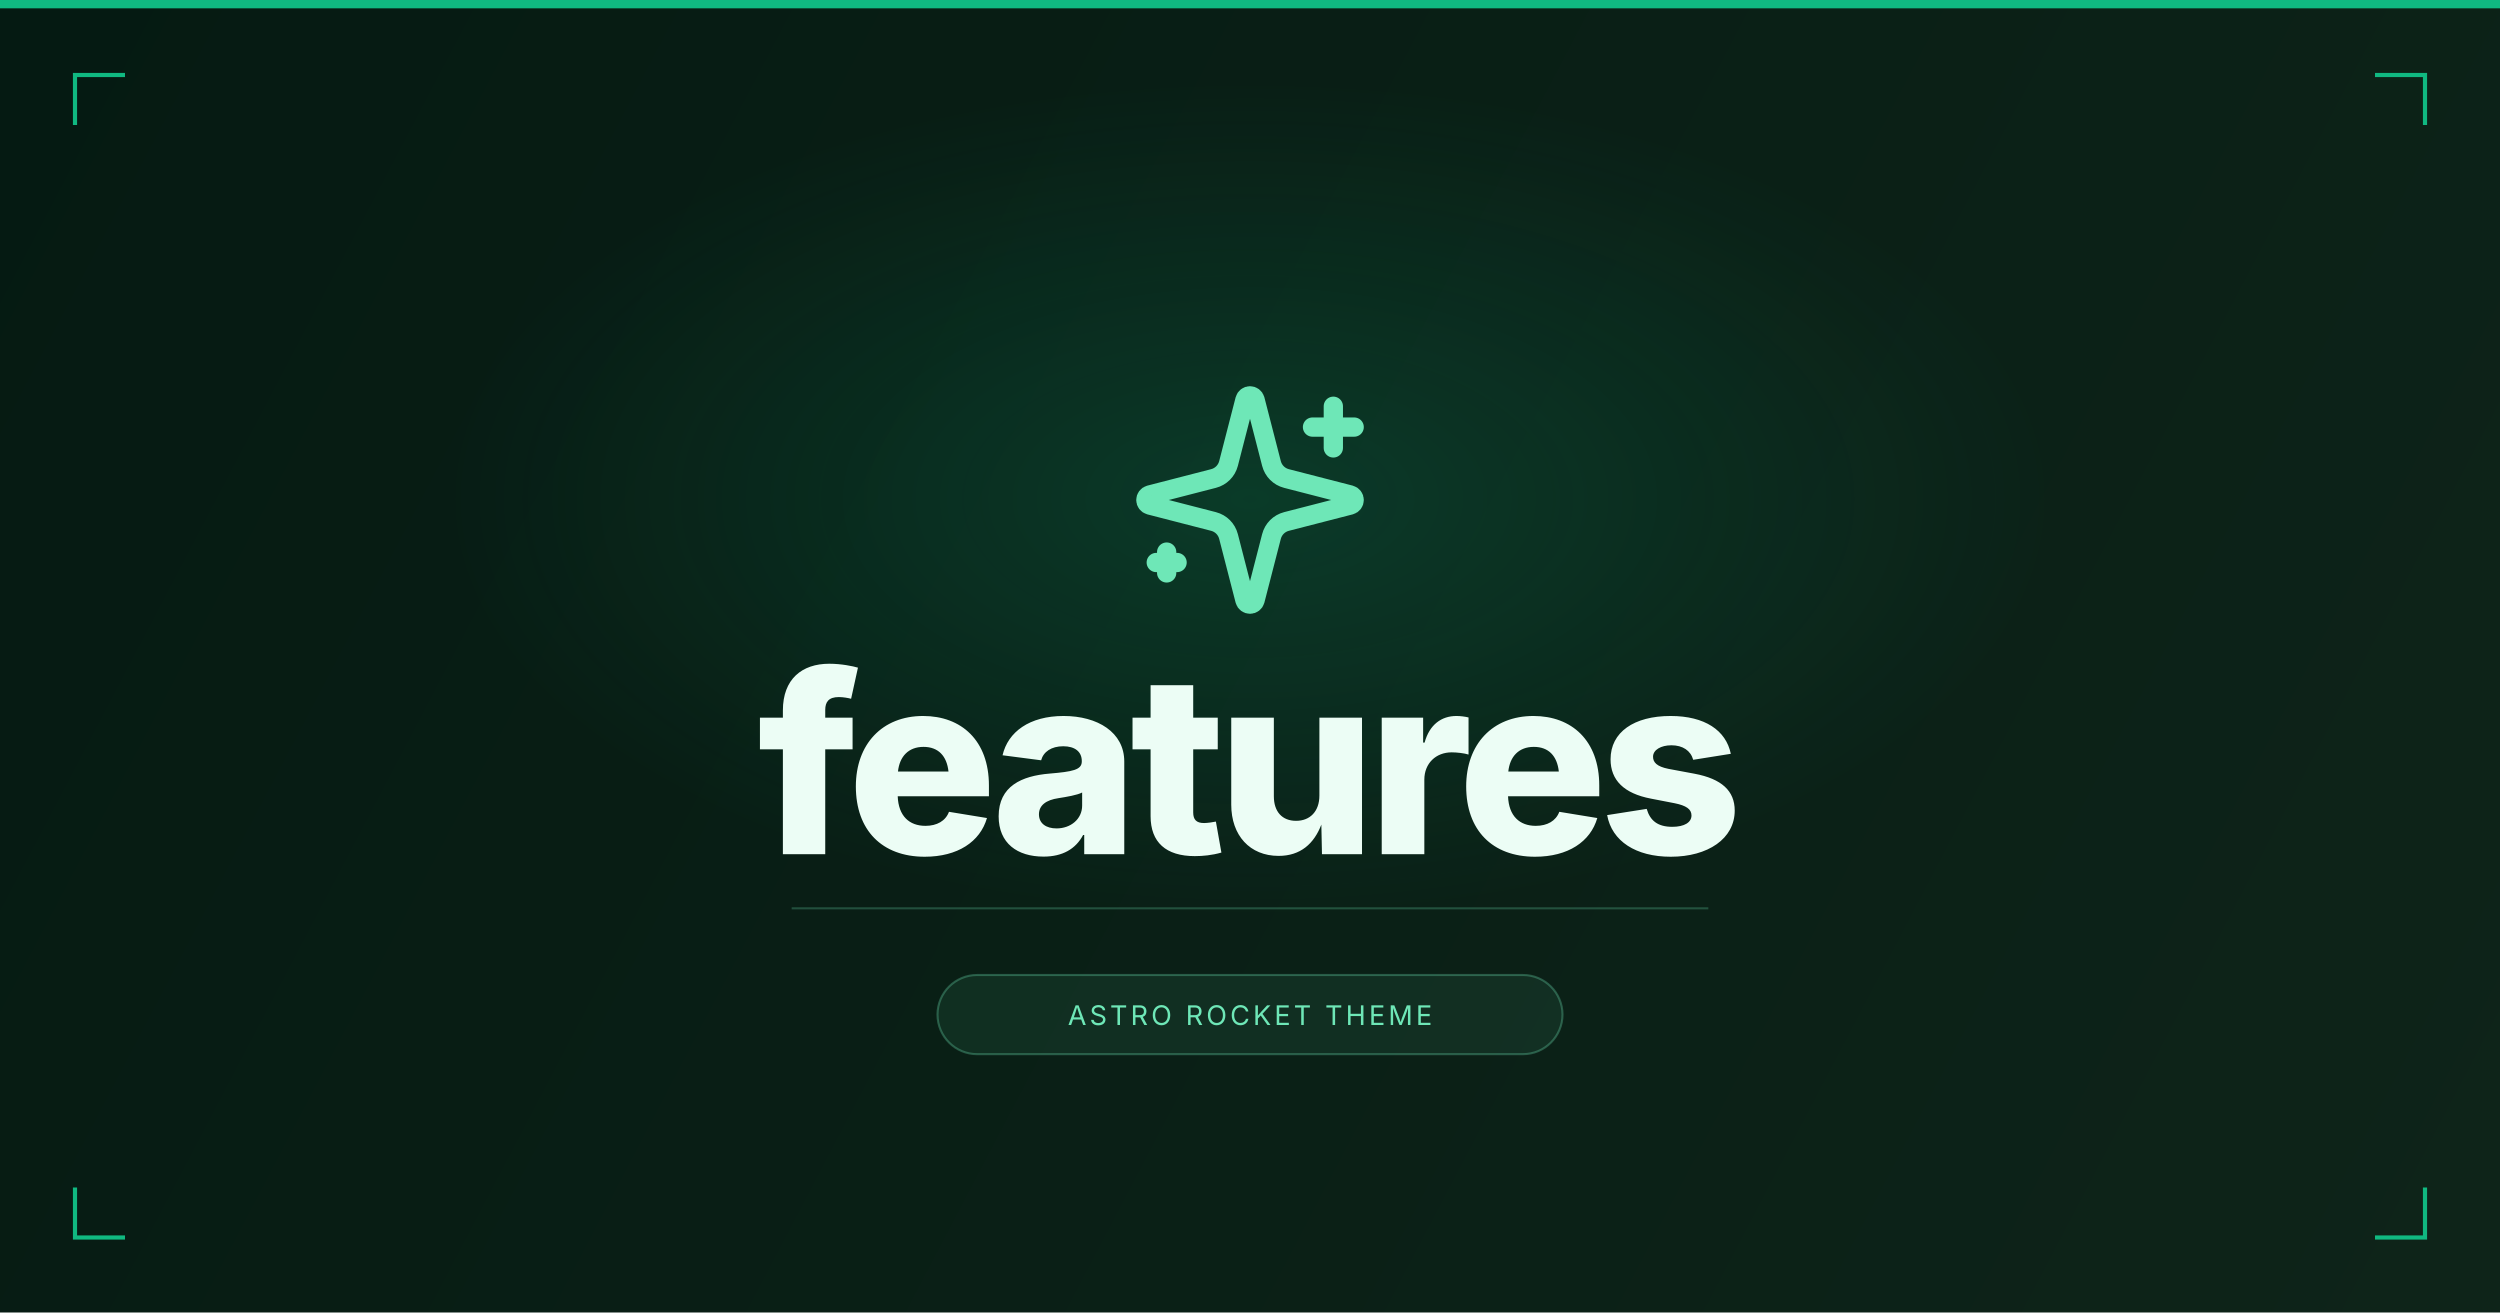
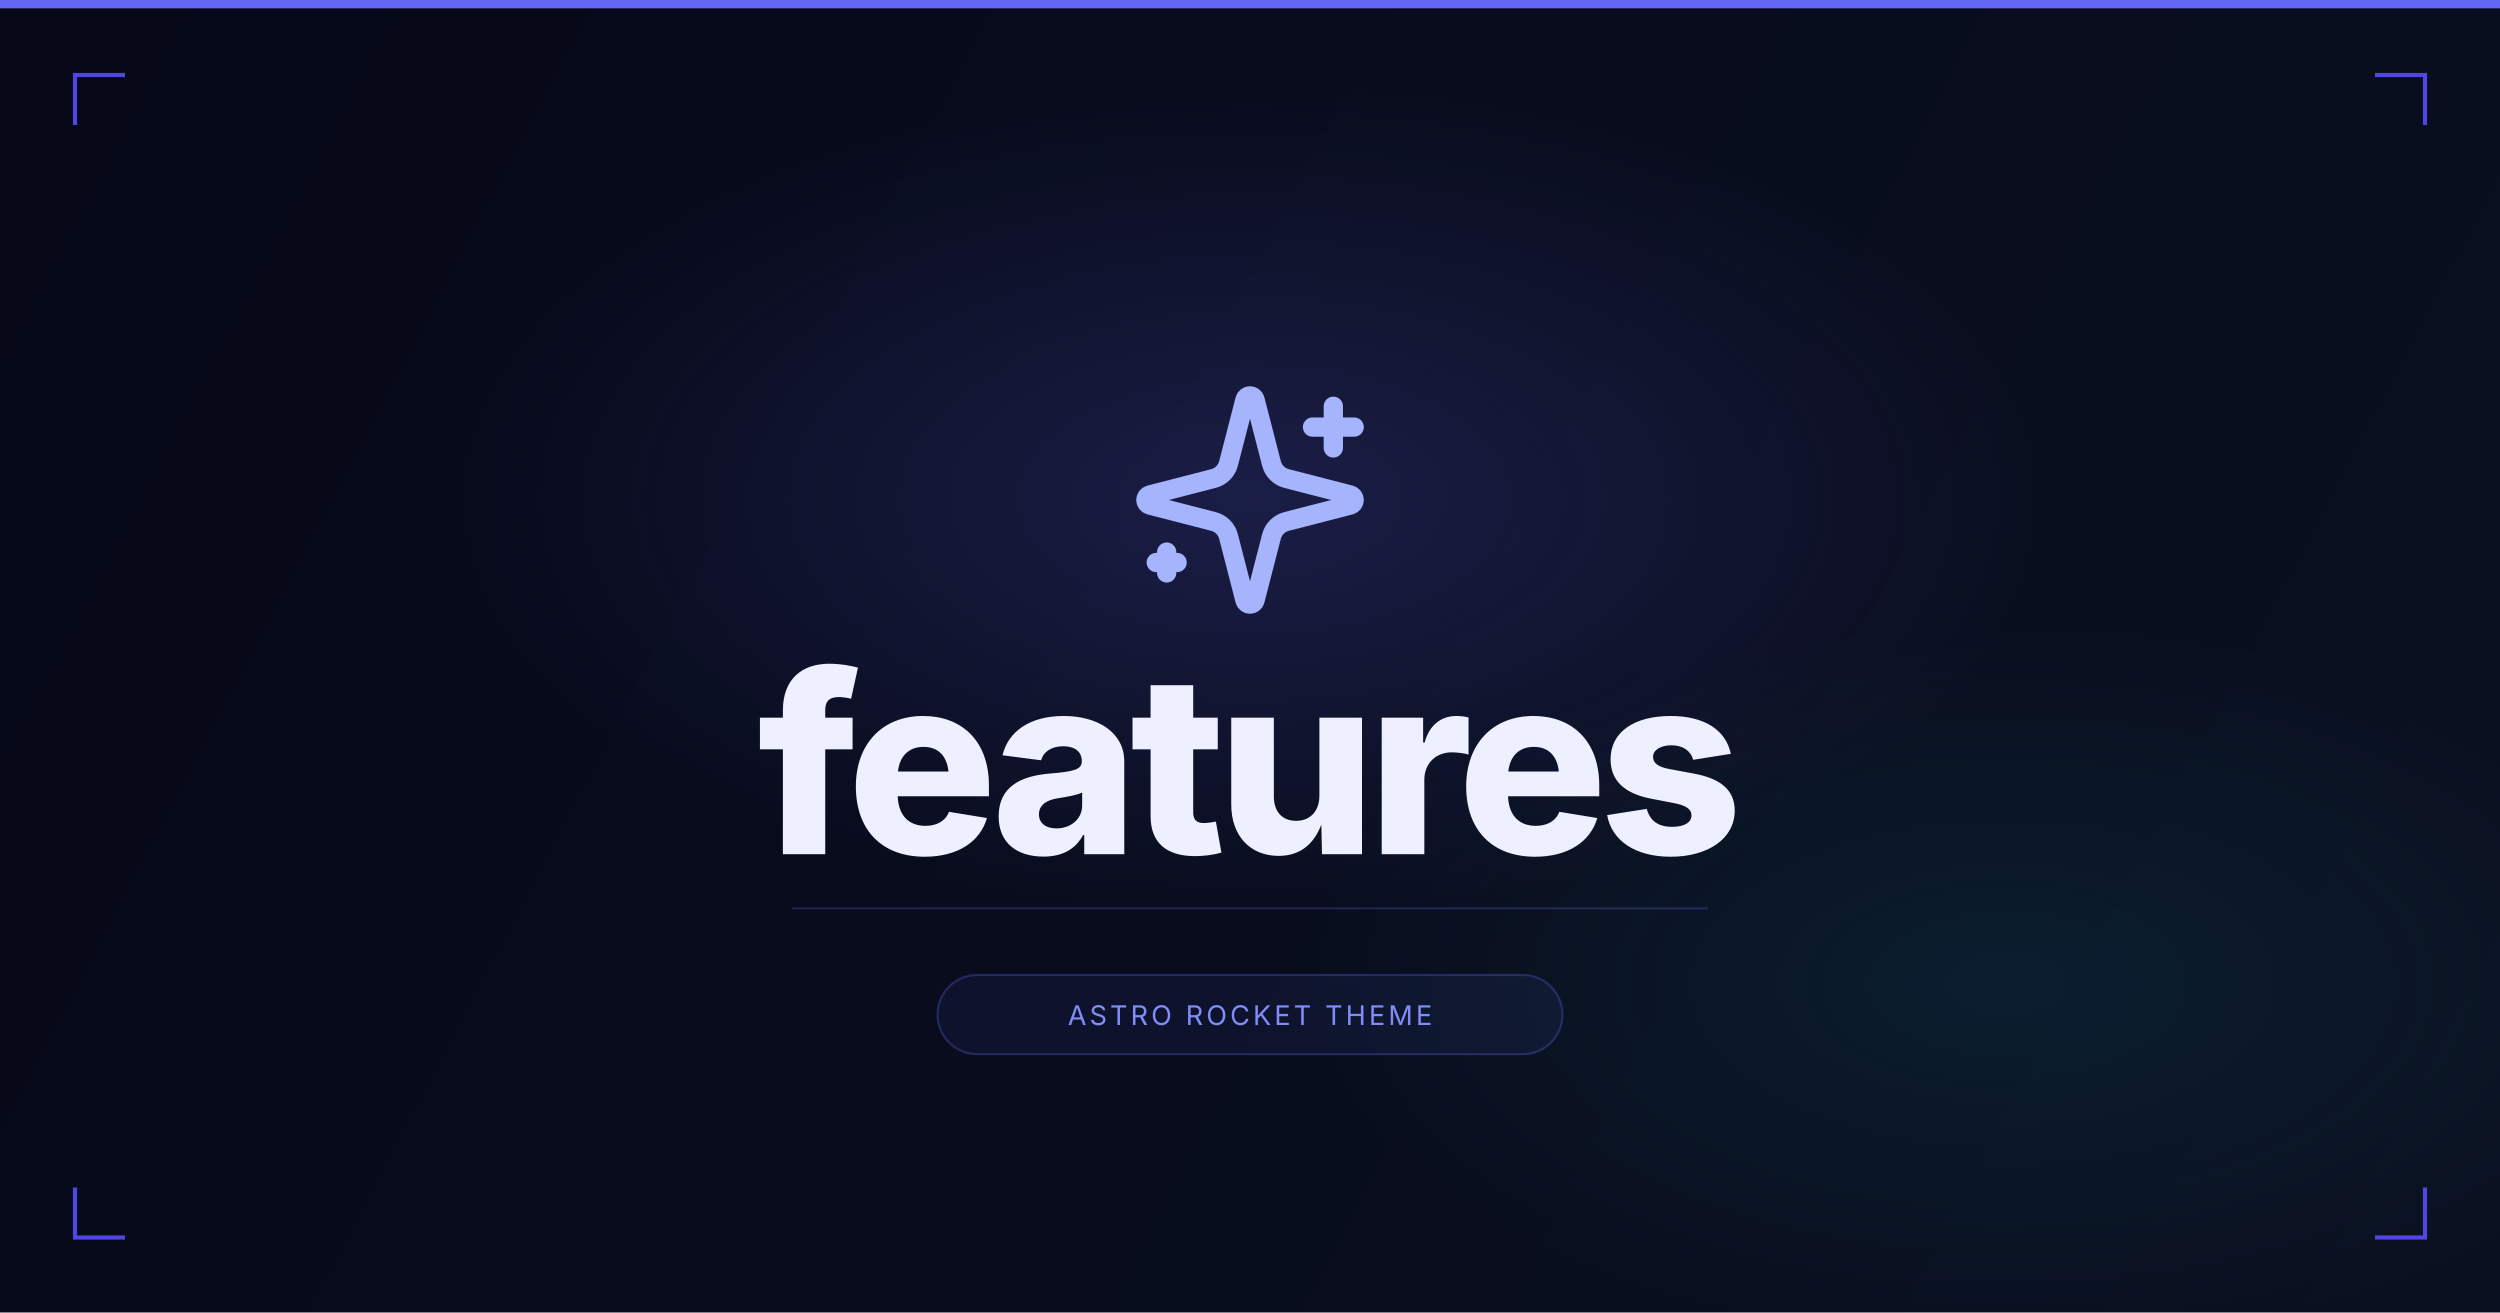
<svg xmlns="http://www.w3.org/2000/svg" width="1200" height="630" viewBox="0 0 1200 630" fill="none">
  <style>
    .bi-bd { display: none }
    html.dark .bi-bl { display: none }
    html.dark .bi-bd { display: block }
-     .bi-ic { stroke: #6ee7b7 }
-     .bi-tt { fill: #ecfdf5 }
-     .bi-sl { stroke: rgba(110,231,183,.25) }
-     .bi-bb { fill: rgba(110,231,183,.08); stroke: rgba(110,231,183,.3) }
-     .bi-bt { fill: #6ee7b7 }
-     .bi-cr { stroke: #10b981 }
+     .bi-ic { stroke: #a5b4fc }
+     .bi-tt { fill: #eef0ff }
+     .bi-sl { stroke: rgba(99,102,241,.25) }
+     .bi-bb { fill: rgba(99,102,241,.08); stroke: rgba(99,102,241,.3) }
+     .bi-bt { fill: #818cf8 }
+     .bi-cr { stroke: #4f46e5 }
  </style>
  <defs>
    <linearGradient id="arf-bl" x1="0" y1="0" x2="1200" y2="630" gradientUnits="userSpaceOnUse">
-       <stop offset="0%" stop-color="#051a12" />
-       <stop offset="100%" stop-color="#0e2419" />
+       <stop offset="0%" stop-color="#060818" />
+       <stop offset="100%" stop-color="#0a1020" />
    </linearGradient>
    <linearGradient id="arf-bd" x1="0" y1="0" x2="1200" y2="630" gradientUnits="userSpaceOnUse">
-       <stop offset="0%" stop-color="#051a12" />
-       <stop offset="100%" stop-color="#0e2419" />
+       <stop offset="0%" stop-color="#060818" />
+       <stop offset="100%" stop-color="#0a1020" />
    </linearGradient>
    <radialGradient id="arf-glow" cx="50%" cy="38%" r="32%" gradientUnits="objectBoundingBox">
-       <stop offset="0%" stop-color="#10b981" stop-opacity="0.18" />
-       <stop offset="100%" stop-color="#10b981" stop-opacity="0" />
+       <stop offset="0%" stop-color="#6366f1" stop-opacity="0.20" />
+       <stop offset="100%" stop-color="#6366f1" stop-opacity="0" />
+     </radialGradient>
+     <radialGradient id="arf-glow2" cx="80%" cy="75%" r="28%" gradientUnits="objectBoundingBox">
+       <stop offset="0%" stop-color="#22d3ee" stop-opacity="0.08" />
+       <stop offset="100%" stop-color="#22d3ee" stop-opacity="0" />
    </radialGradient>
  </defs>
  <rect width="1200" height="630" fill="url(#arf-bl)" class="bi-bl" />
  <rect width="1200" height="630" fill="url(#arf-bd)" class="bi-bd" />
  <rect width="1200" height="630" fill="url(#arf-glow)" />
-   <rect x="0" y="0" width="1200" height="4" fill="#10b981" />
-   <g transform="translate(540, 180) scale(5)" stroke="#065f46" stroke-width="1.85" stroke-linecap="round" stroke-linejoin="round" fill="none" class="bi-ic">
+   <rect width="1200" height="630" fill="url(#arf-glow2)" />
+   <rect x="0" y="0" width="1200" height="4" fill="#6366f1" />
+   <g transform="translate(540, 180) scale(5)" stroke="#312e81" stroke-width="1.85" stroke-linecap="round" stroke-linejoin="round" fill="none" class="bi-ic">
    <path d="M9.937 15.5A2 2 0 0 0 8.5 14.063l-6.135-1.582a.5.5 0 0 1 0-.962L8.5 9.936A2 2 0 0 0 9.937 8.5l1.582-6.135a.5.5 0 0 1 .963 0L14.063 8.5A2 2 0 0 0 15.5 9.937l6.135 1.581a.5.5 0 0 1 0 .964L15.5 14.063a2 2 0 0 0-1.437 1.437l-1.582 6.135a.5.5 0 0 1-.963 0z" />
    <path d="M20 3v4" />
    <path d="M22 5h-4" />
    <path d="M4 17v2" />
    <path d="M5 18H3" />
  </g>
-   <text x="600" y="410" font-family="'Outfit Variable', 'Outfit', -apple-system, BlinkMacSystemFont, 'Segoe UI', sans-serif" font-size="120" font-weight="800" fill="#ecfdf5" text-anchor="middle" letter-spacing="-4" class="bi-tt">features</text>
-   <line x1="380" y1="436" x2="820" y2="436" stroke="rgba(110,231,183,0.5)" stroke-width="1" class="bi-sl" />
-   <rect x="450" y="468" width="300" height="38" rx="19" fill="rgba(110,231,183,0.12)" stroke="rgba(16,185,129,0.4)" stroke-width="1" class="bi-bb" />
-   <text x="600" y="492" font-family="'Outfit Variable', 'Outfit', -apple-system, BlinkMacSystemFont, 'Segoe UI', sans-serif" font-size="13" fill="#6ee7b7" text-anchor="middle" letter-spacing="1.5" class="bi-bt">ASTRO ROCKET THEME</text>
+   <text x="600" y="410" font-family="'Outfit Variable', 'Outfit', -apple-system, BlinkMacSystemFont, 'Segoe UI', sans-serif" font-size="120" font-weight="800" fill="#eef0ff" text-anchor="middle" letter-spacing="-4" class="bi-tt">features</text>
+   <line x1="380" y1="436" x2="820" y2="436" stroke="rgba(99,102,241,0.5)" stroke-width="1" class="bi-sl" />
+   <rect x="450" y="468" width="300" height="38" rx="19" fill="rgba(99,102,241,0.12)" stroke="rgba(79,70,229,0.4)" stroke-width="1" class="bi-bb" />
+   <text x="600" y="492" font-family="'Outfit Variable', 'Outfit', -apple-system, BlinkMacSystemFont, 'Segoe UI', sans-serif" font-size="13" fill="#818cf8" text-anchor="middle" letter-spacing="1.5" class="bi-bt">ASTRO ROCKET THEME</text>
  <path d="M 36 60 L 36 36 L 60 36" stroke-width="2" fill="none" class="bi-cr" />
  <path d="M 1140 36 L 1164 36 L 1164 60" stroke-width="2" fill="none" class="bi-cr" />
  <path d="M 36 570 L 36 594 L 60 594" stroke-width="2" fill="none" class="bi-cr" />
  <path d="M 1140 594 L 1164 594 L 1164 570" stroke-width="2" fill="none" class="bi-cr" />
</svg>
